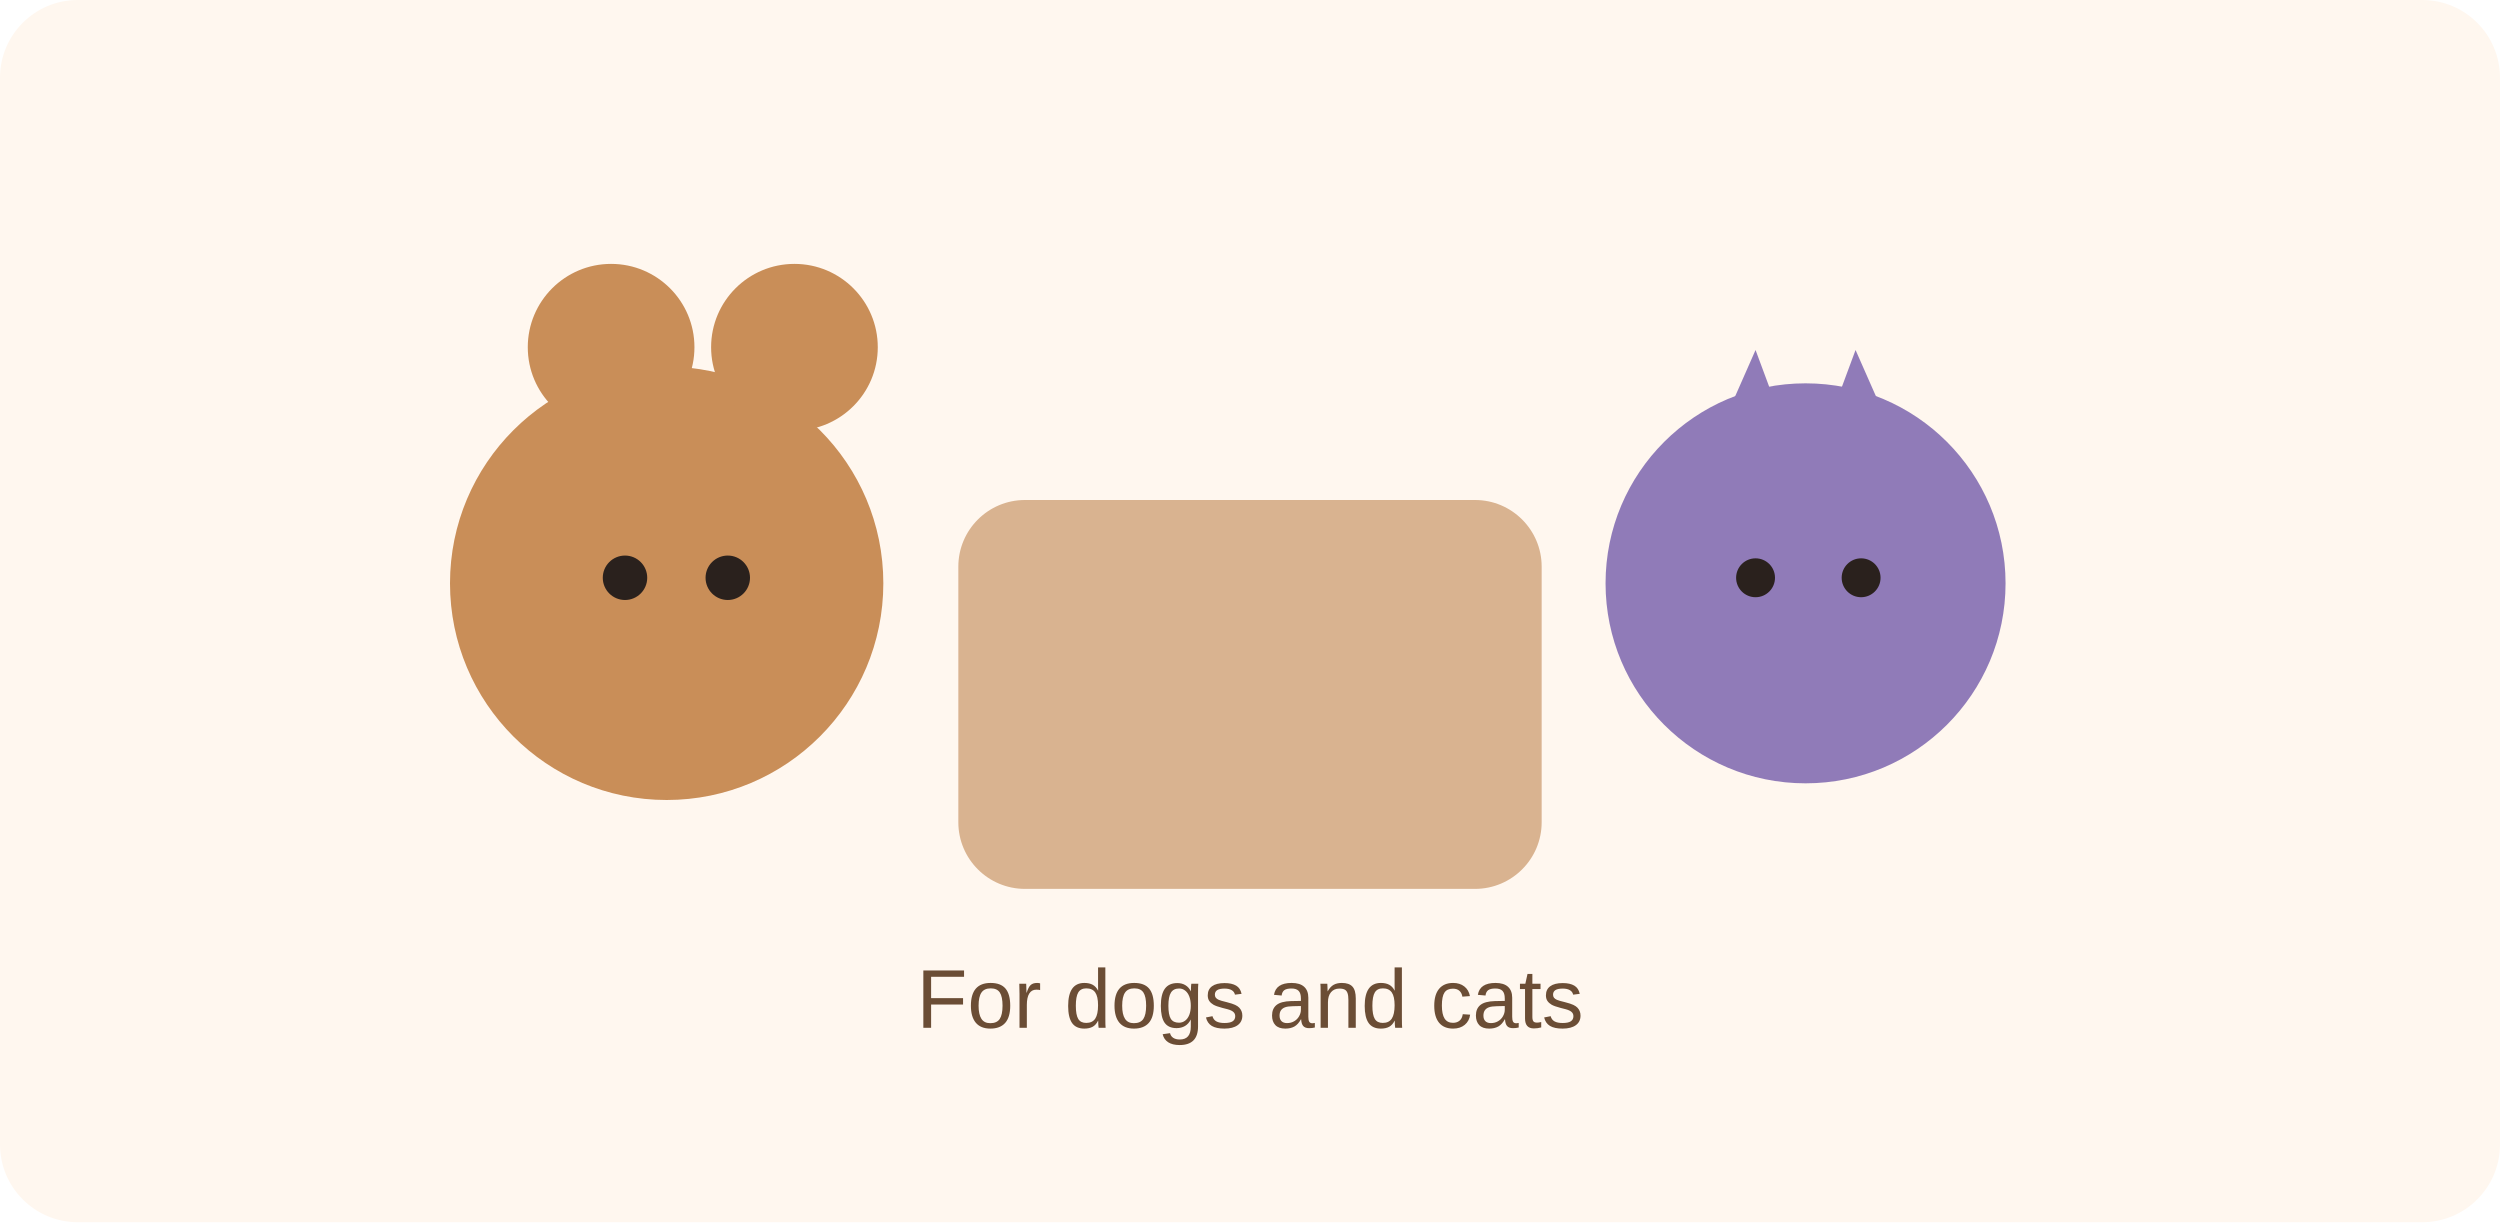
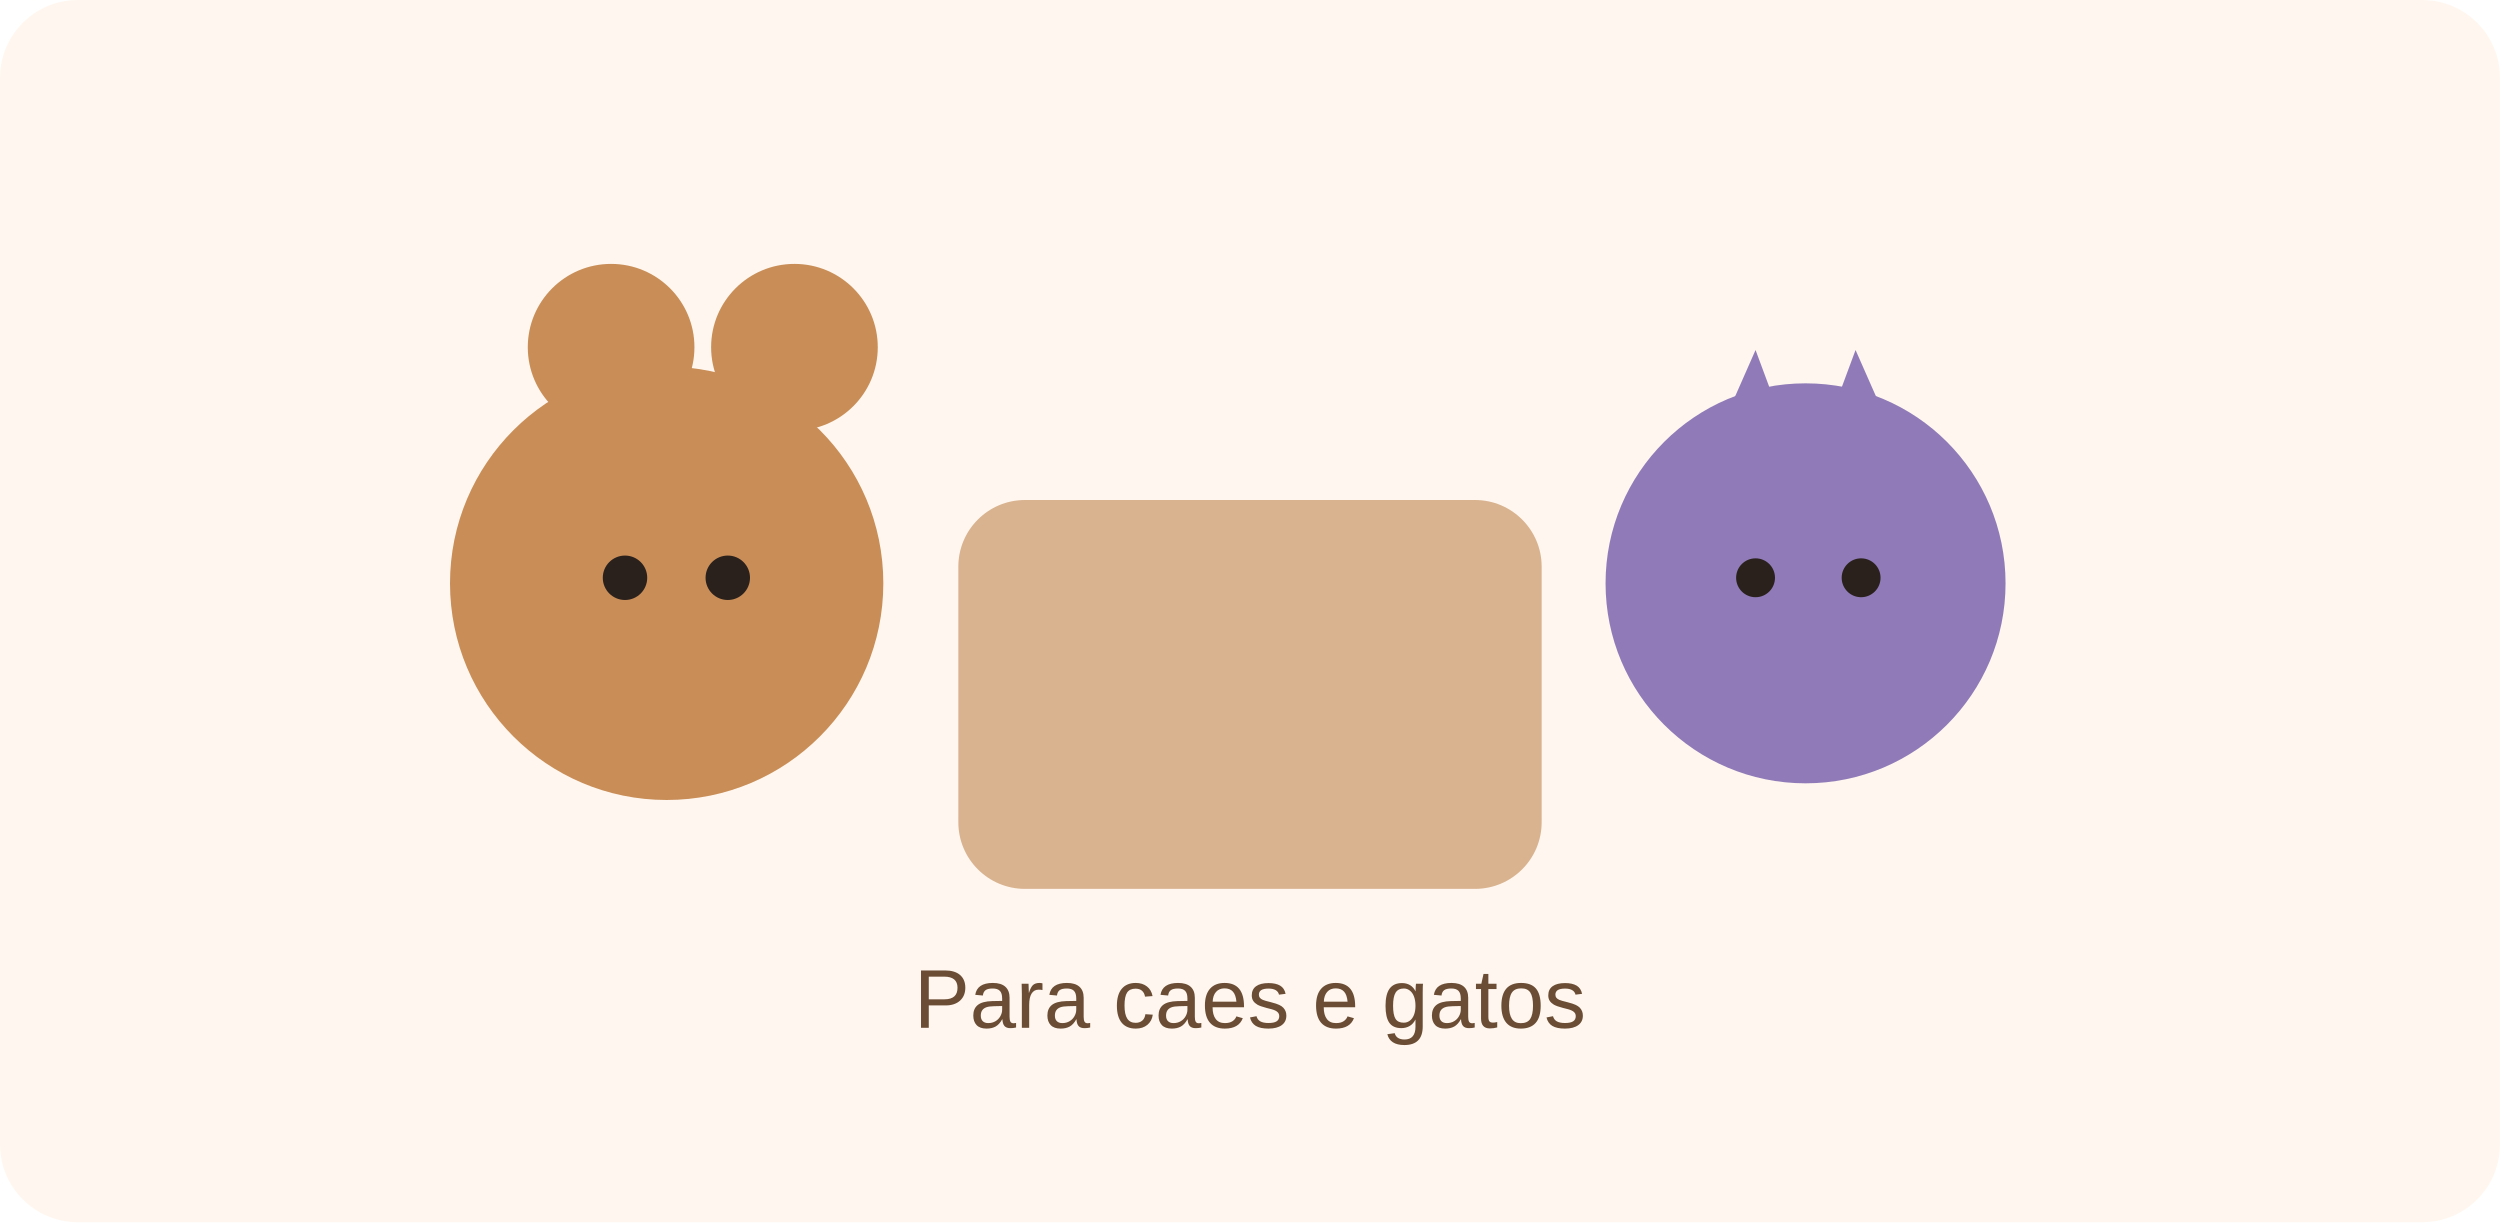
<svg xmlns="http://www.w3.org/2000/svg" width="900" height="440" viewBox="0 0 900 440">
  <rect width="900" height="440" rx="28" fill="#fff7ef" />
  <circle cx="240" cy="210" r="78" fill="#c98e58" />
  <circle cx="220" cy="125" r="30" fill="#c98e58" />
  <circle cx="286" cy="125" r="30" fill="#c98e58" />
  <circle cx="225" cy="208" r="8" fill="#2a211d" />
  <circle cx="262" cy="208" r="8" fill="#2a211d" />
  <circle cx="650" cy="210" r="72" fill="#907bb8" />
  <polygon points="606,185 632,126 655,188" fill="#907bb8" />
  <polygon points="694,185 668,126 645,188" fill="#907bb8" />
  <circle cx="632" cy="208" r="7" fill="#2a211d" />
  <circle cx="670" cy="208" r="7" fill="#2a211d" />
  <rect x="345" y="180" width="210" height="140" rx="24" fill="#d9b390" />
-   <text x="450" y="370" text-anchor="middle" font-family="Arial" font-size="30" fill="#6b4d35">For dogs and cats</text>
+   <text x="450" y="370" text-anchor="middle" font-family="Arial" font-size="30" fill="#6b4d35">Para caes e gatos</text>
</svg>
